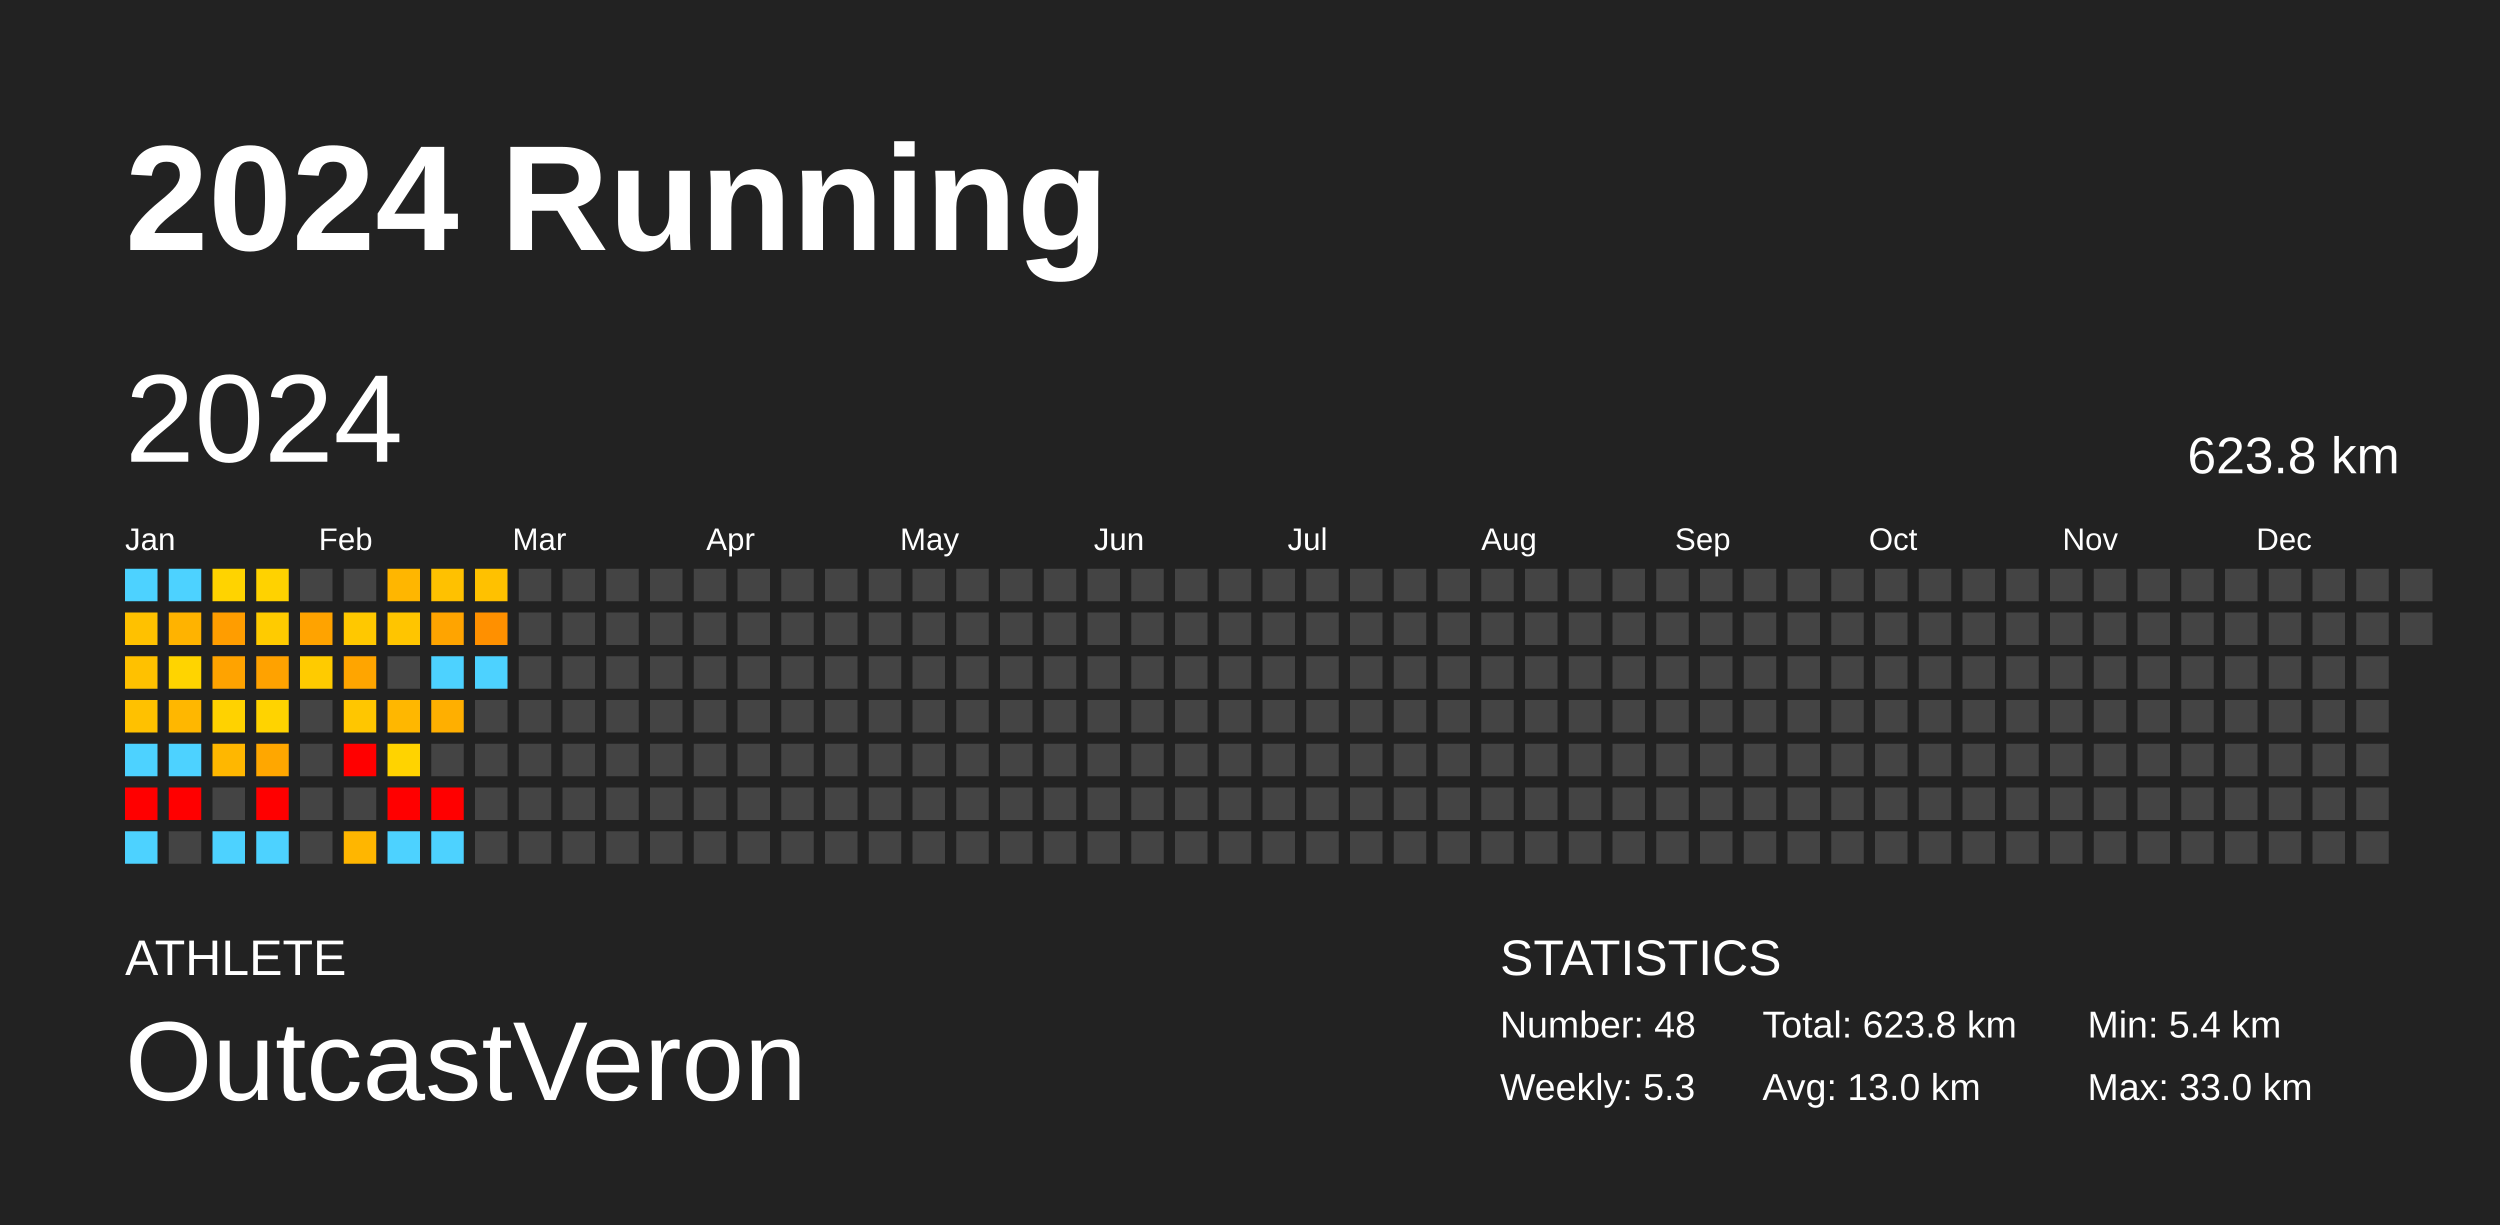
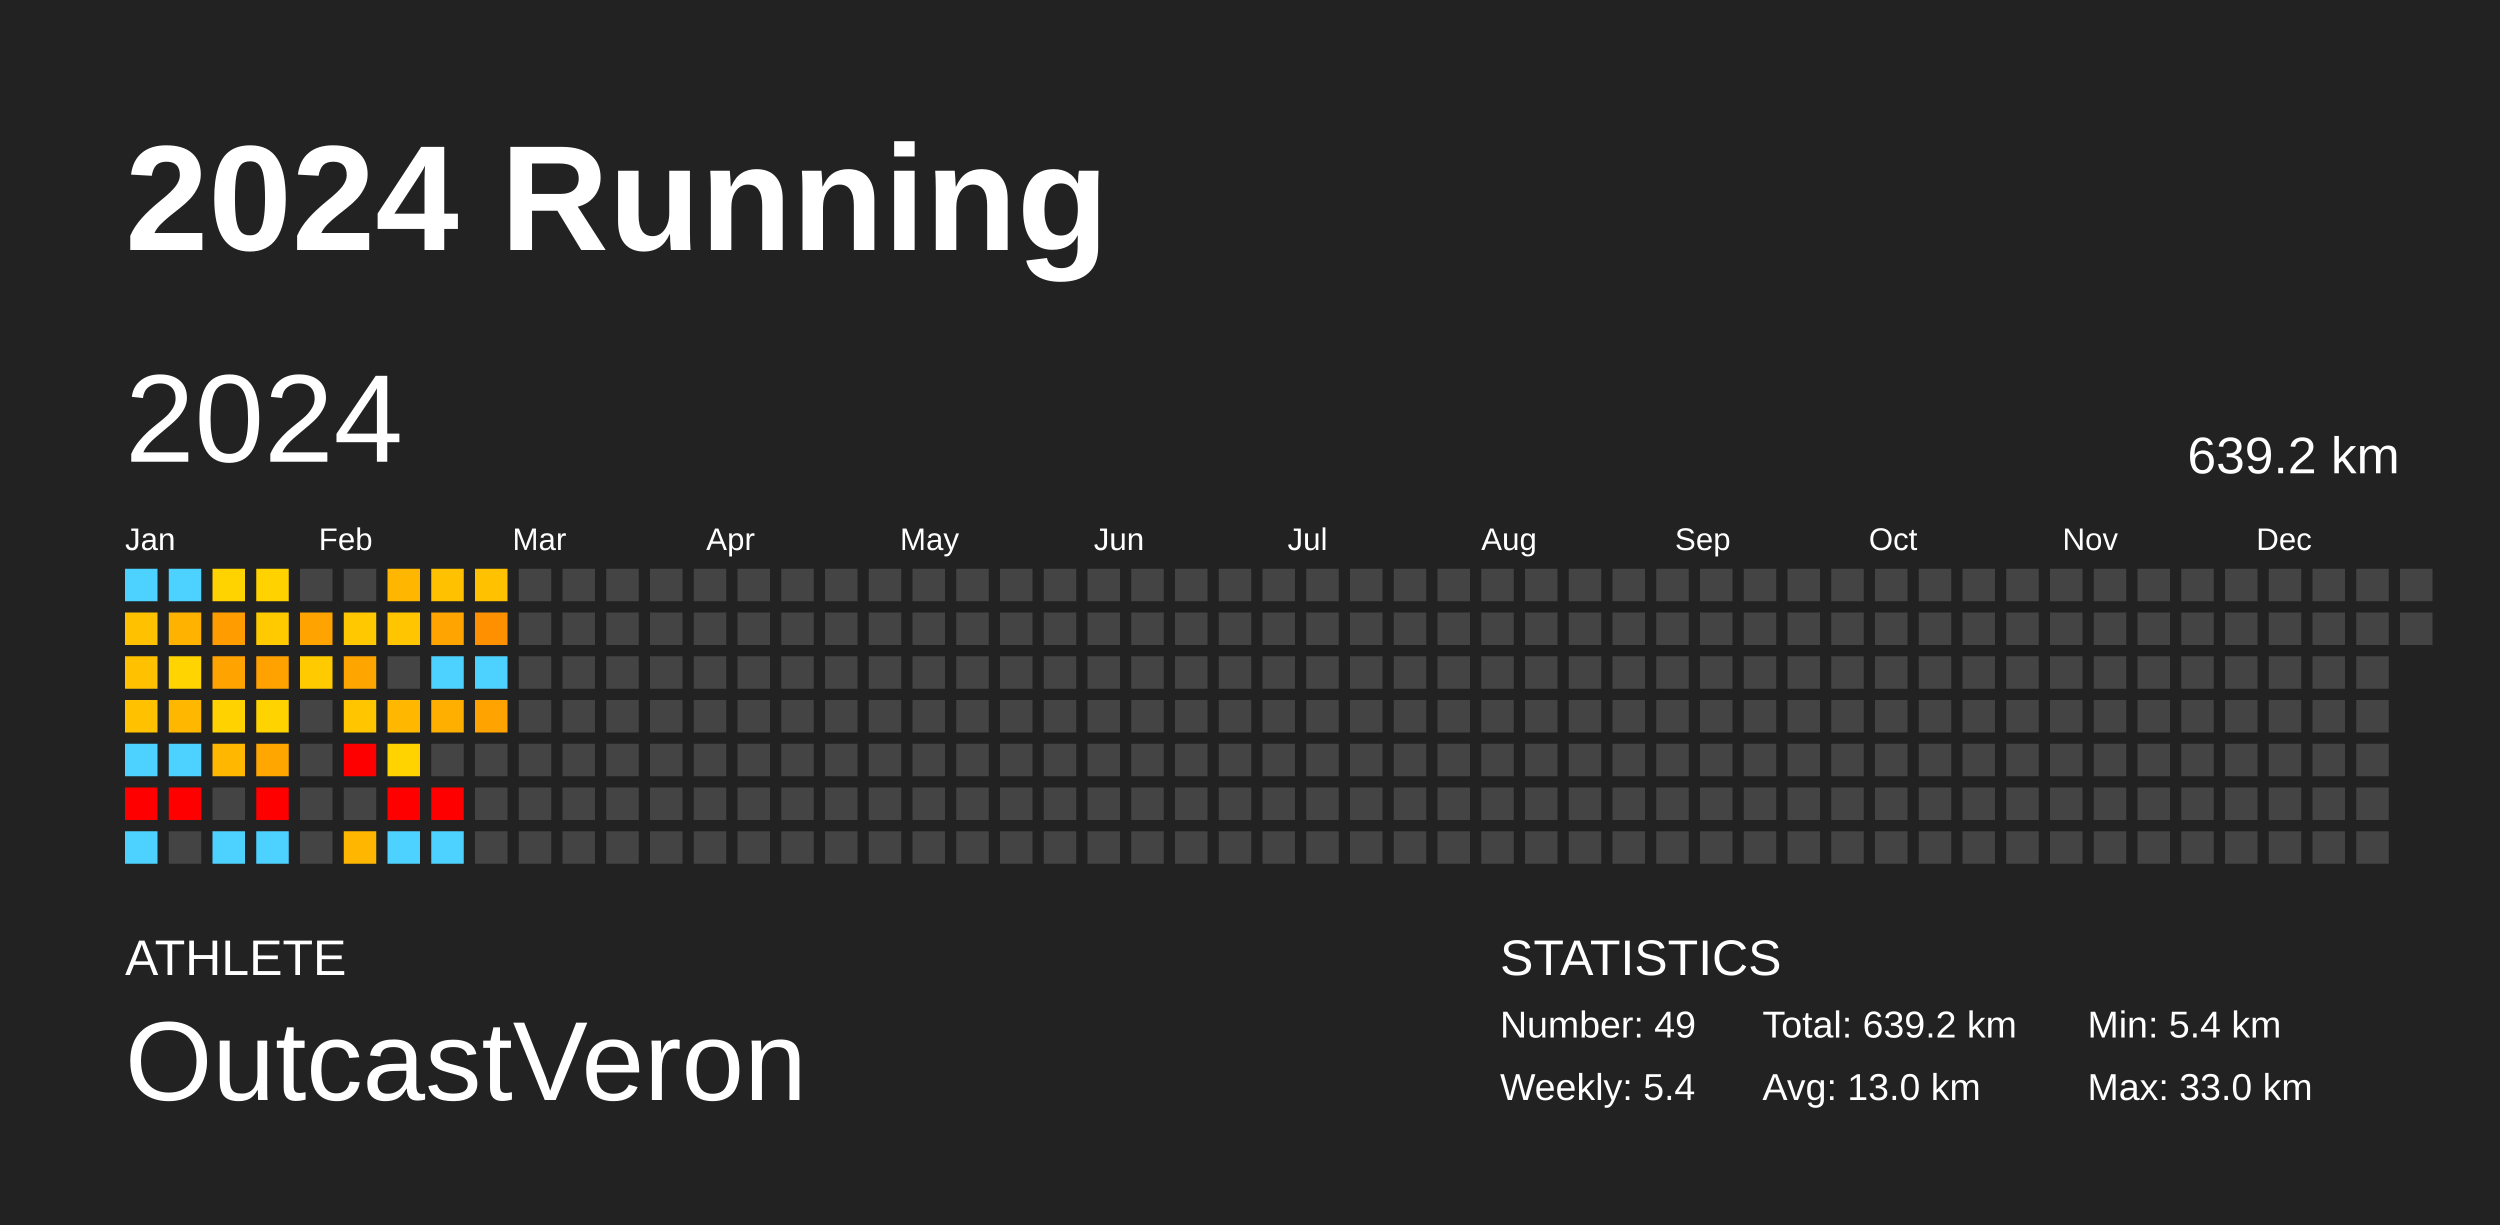
<svg xmlns="http://www.w3.org/2000/svg" baseProfile="full" height="98mm" version="1.1" viewBox="0,0,200,98" width="200mm">
  <defs />
  <rect fill="#222222" height="98" width="200" x="0" y="0" />
  <text fill="#FFFFFF" style="font-size:12px; font-family:Arial; font-weight:bold;" x="10" y="20">2024 Running</text>
  <text fill="#FFFFFF" style="font-size:4px; font-family:Arial" x="10" y="78">ATHLETE</text>
  <text fill="#FFFFFF" style="font-size:9px; font-family:Arial" x="10" y="88">OutcastVeron</text>
  <text fill="#FFFFFF" style="font-size:4px; font-family:Arial" x="120" y="78">STATISTICS</text>
-   <text fill="#FFFFFF" style="font-size:3px; font-family:Arial" x="120" y="83">Number: 48</text>
-   <text fill="#FFFFFF" style="font-size:3px; font-family:Arial" x="120" y="88">Weekly: 5.3</text>
-   <text fill="#FFFFFF" style="font-size:3px; font-family:Arial" x="141" y="83">Total: 623.8 km</text>
+   <text fill="#FFFFFF" style="font-size:3px; font-family:Arial" x="120" y="83">Number: 49</text>
+   <text fill="#FFFFFF" style="font-size:3px; font-family:Arial" x="120" y="88">Weekly: 5.4</text>
+   <text fill="#FFFFFF" style="font-size:3px; font-family:Arial" x="141" y="83">Total: 639.2 km</text>
  <text fill="#FFFFFF" style="font-size:3px; font-family:Arial" x="141" y="88">Avg: 13.0 km</text>
  <text fill="#FFFFFF" style="font-size:3px; font-family:Arial" x="167" y="83">Min: 5.4 km</text>
  <text fill="#FFFFFF" style="font-size:3px; font-family:Arial" x="167" y="88">Max: 33.0 km</text>
  <text dominant-baseline="hanging" fill="#FFFFFF" style="font-size:10.0px; font-family:Arial;" x="10" y="30">2024</text>
-   <text dominant-baseline="hanging" fill="#FFFFFF" style="font-size:4.125px; font-family:Arial;" x="175" y="35">623.8 km</text>
+   <text dominant-baseline="hanging" fill="#FFFFFF" style="font-size:4.125px; font-family:Arial;" x="175" y="35">639.2 km</text>
  <text fill="#FFFFFF" style="font-size:2.5px; font-family:Arial" x="10.0" y="44">Jan</text>
  <text fill="#FFFFFF" style="font-size:2.5px; font-family:Arial" x="25.5" y="44">Feb</text>
  <text fill="#FFFFFF" style="font-size:2.5px; font-family:Arial" x="41.0" y="44">Mar</text>
  <text fill="#FFFFFF" style="font-size:2.5px; font-family:Arial" x="56.5" y="44">Apr</text>
  <text fill="#FFFFFF" style="font-size:2.5px; font-family:Arial" x="72.0" y="44">May</text>
  <text fill="#FFFFFF" style="font-size:2.5px; font-family:Arial" x="87.5" y="44">Jun</text>
  <text fill="#FFFFFF" style="font-size:2.5px; font-family:Arial" x="103.0" y="44">Jul</text>
  <text fill="#FFFFFF" style="font-size:2.5px; font-family:Arial" x="118.5" y="44">Aug</text>
  <text fill="#FFFFFF" style="font-size:2.5px; font-family:Arial" x="134.0" y="44">Sep</text>
  <text fill="#FFFFFF" style="font-size:2.5px; font-family:Arial" x="149.5" y="44">Oct</text>
  <text fill="#FFFFFF" style="font-size:2.5px; font-family:Arial" x="165.0" y="44">Nov</text>
  <text fill="#FFFFFF" style="font-size:2.5px; font-family:Arial" x="180.5" y="44">Dec</text>
  <rect fill="#4dd2ff" height="2.6" width="2.6" x="10.0" y="45.5" />
  <rect fill="#ffc100" height="2.6" width="2.6" x="10.0" y="49.0" />
  <rect fill="#ffc100" height="2.6" width="2.6" x="10.0" y="52.5" />
  <rect fill="#ffc100" height="2.6" width="2.6" x="10.0" y="56.0" />
  <rect fill="#4dd2ff" height="2.6" width="2.6" x="10.0" y="59.5" />
  <rect fill="red" height="2.6" width="2.6" x="10.0" y="63.0" />
  <rect fill="#4dd2ff" height="2.6" width="2.6" x="10.0" y="66.5" />
  <rect fill="#4dd2ff" height="2.6" width="2.6" x="13.5" y="45.5" />
  <rect fill="#ffb300" height="2.6" width="2.6" x="13.5" y="49.0" />
  <rect fill="#ffd400" height="2.6" width="2.6" x="13.5" y="52.5" />
  <rect fill="#ffb700" height="2.6" width="2.6" x="13.5" y="56.0" />
  <rect fill="#4dd2ff" height="2.6" width="2.6" x="13.5" y="59.5" />
  <rect fill="red" height="2.6" width="2.6" x="13.5" y="63.0" />
  <rect fill="#444444" height="2.6" width="2.6" x="13.5" y="66.5" />
  <rect fill="#ffd300" height="2.6" width="2.6" x="17.0" y="45.5" />
  <rect fill="#ff9d00" height="2.6" width="2.6" x="17.0" y="49.0" />
  <rect fill="#ffa300" height="2.6" width="2.6" x="17.0" y="52.5" />
  <rect fill="#ffd200" height="2.6" width="2.6" x="17.0" y="56.0" />
  <rect fill="#ffb700" height="2.6" width="2.6" x="17.0" y="59.5" />
  <rect fill="#444444" height="2.6" width="2.6" x="17.0" y="63.0" />
  <rect fill="#4dd2ff" height="2.6" width="2.6" x="17.0" y="66.5" />
  <rect fill="#ffd200" height="2.6" width="2.6" x="20.5" y="45.5" />
  <rect fill="#ffcb00" height="2.6" width="2.6" x="20.5" y="49.0" />
  <rect fill="#ffa200" height="2.6" width="2.6" x="20.5" y="52.5" />
  <rect fill="#ffd300" height="2.6" width="2.6" x="20.5" y="56.0" />
  <rect fill="#ffa700" height="2.6" width="2.6" x="20.5" y="59.5" />
  <rect fill="red" height="2.6" width="2.6" x="20.5" y="63.0" />
  <rect fill="#4dd2ff" height="2.6" width="2.6" x="20.5" y="66.5" />
  <rect fill="#444444" height="2.6" width="2.6" x="24.0" y="45.5" />
  <rect fill="#ffa300" height="2.6" width="2.6" x="24.0" y="49.0" />
  <rect fill="#ffcb00" height="2.6" width="2.6" x="24.0" y="52.5" />
  <rect fill="#444444" height="2.6" width="2.6" x="24.0" y="56.0" />
  <rect fill="#444444" height="2.6" width="2.6" x="24.0" y="59.5" />
  <rect fill="#444444" height="2.6" width="2.6" x="24.0" y="63.0" />
  <rect fill="#444444" height="2.6" width="2.6" x="24.0" y="66.5" />
  <rect fill="#444444" height="2.6" width="2.6" x="27.5" y="45.5" />
  <rect fill="#ffc800" height="2.6" width="2.6" x="27.5" y="49.0" />
  <rect fill="#ffa500" height="2.6" width="2.6" x="27.5" y="52.5" />
  <rect fill="#ffc600" height="2.6" width="2.6" x="27.5" y="56.0" />
  <rect fill="red" height="2.6" width="2.6" x="27.5" y="59.5" />
  <rect fill="#444444" height="2.6" width="2.6" x="27.5" y="63.0" />
  <rect fill="#ffb600" height="2.6" width="2.6" x="27.5" y="66.5" />
  <rect fill="#ffb600" height="2.6" width="2.6" x="31.0" y="45.5" />
  <rect fill="#ffc500" height="2.6" width="2.6" x="31.0" y="49.0" />
  <rect fill="#444444" height="2.6" width="2.6" x="31.0" y="52.5" />
  <rect fill="#ffb700" height="2.6" width="2.6" x="31.0" y="56.0" />
  <rect fill="#ffd300" height="2.6" width="2.6" x="31.0" y="59.5" />
  <rect fill="red" height="2.6" width="2.6" x="31.0" y="63.0" />
  <rect fill="#4dd2ff" height="2.6" width="2.6" x="31.0" y="66.5" />
  <rect fill="#ffc100" height="2.6" width="2.6" x="34.5" y="45.5" />
  <rect fill="#ffa400" height="2.6" width="2.6" x="34.5" y="49.0" />
  <rect fill="#4dd2ff" height="2.6" width="2.6" x="34.5" y="52.5" />
  <rect fill="#ffaf00" height="2.6" width="2.6" x="34.5" y="56.0" />
  <rect fill="#444444" height="2.6" width="2.6" x="34.5" y="59.5" />
  <rect fill="red" height="2.6" width="2.6" x="34.5" y="63.0" />
  <rect fill="#4dd2ff" height="2.6" width="2.6" x="34.5" y="66.5" />
  <rect fill="#ffc100" height="2.6" width="2.6" x="38.0" y="45.5" />
  <rect fill="#ff9000" height="2.6" width="2.6" x="38.0" y="49.0" />
  <rect fill="#4dd2ff" height="2.6" width="2.6" x="38.0" y="52.5" />
-   <rect fill="#444444" height="2.6" width="2.6" x="38.0" y="56.0" />
+   <rect fill="#ffa300" height="2.6" width="2.6" x="38.0" y="56.0" />
  <rect fill="#444444" height="2.6" width="2.6" x="38.0" y="59.5" />
  <rect fill="#444444" height="2.6" width="2.6" x="38.0" y="63.0" />
  <rect fill="#444444" height="2.6" width="2.6" x="38.0" y="66.5" />
  <rect fill="#444444" height="2.6" width="2.6" x="41.5" y="45.5" />
  <rect fill="#444444" height="2.6" width="2.6" x="41.5" y="49.0" />
  <rect fill="#444444" height="2.6" width="2.6" x="41.5" y="52.5" />
  <rect fill="#444444" height="2.6" width="2.6" x="41.5" y="56.0" />
  <rect fill="#444444" height="2.6" width="2.6" x="41.5" y="59.5" />
  <rect fill="#444444" height="2.6" width="2.6" x="41.5" y="63.0" />
  <rect fill="#444444" height="2.6" width="2.6" x="41.5" y="66.5" />
  <rect fill="#444444" height="2.6" width="2.6" x="45.0" y="45.5" />
  <rect fill="#444444" height="2.6" width="2.6" x="45.0" y="49.0" />
  <rect fill="#444444" height="2.6" width="2.6" x="45.0" y="52.5" />
  <rect fill="#444444" height="2.6" width="2.6" x="45.0" y="56.0" />
  <rect fill="#444444" height="2.6" width="2.6" x="45.0" y="59.5" />
  <rect fill="#444444" height="2.6" width="2.6" x="45.0" y="63.0" />
  <rect fill="#444444" height="2.6" width="2.6" x="45.0" y="66.5" />
  <rect fill="#444444" height="2.6" width="2.6" x="48.5" y="45.5" />
  <rect fill="#444444" height="2.6" width="2.6" x="48.5" y="49.0" />
  <rect fill="#444444" height="2.6" width="2.6" x="48.5" y="52.5" />
  <rect fill="#444444" height="2.6" width="2.6" x="48.5" y="56.0" />
  <rect fill="#444444" height="2.6" width="2.6" x="48.5" y="59.5" />
  <rect fill="#444444" height="2.6" width="2.6" x="48.5" y="63.0" />
  <rect fill="#444444" height="2.6" width="2.6" x="48.5" y="66.5" />
  <rect fill="#444444" height="2.6" width="2.6" x="52.0" y="45.5" />
  <rect fill="#444444" height="2.6" width="2.6" x="52.0" y="49.0" />
  <rect fill="#444444" height="2.6" width="2.6" x="52.0" y="52.5" />
  <rect fill="#444444" height="2.6" width="2.6" x="52.0" y="56.0" />
  <rect fill="#444444" height="2.6" width="2.6" x="52.0" y="59.5" />
  <rect fill="#444444" height="2.6" width="2.6" x="52.0" y="63.0" />
  <rect fill="#444444" height="2.6" width="2.6" x="52.0" y="66.5" />
  <rect fill="#444444" height="2.6" width="2.6" x="55.5" y="45.5" />
  <rect fill="#444444" height="2.6" width="2.6" x="55.5" y="49.0" />
  <rect fill="#444444" height="2.6" width="2.6" x="55.5" y="52.5" />
  <rect fill="#444444" height="2.6" width="2.6" x="55.5" y="56.0" />
  <rect fill="#444444" height="2.6" width="2.6" x="55.5" y="59.5" />
  <rect fill="#444444" height="2.6" width="2.6" x="55.5" y="63.0" />
  <rect fill="#444444" height="2.6" width="2.6" x="55.5" y="66.5" />
  <rect fill="#444444" height="2.6" width="2.6" x="59.0" y="45.5" />
  <rect fill="#444444" height="2.6" width="2.6" x="59.0" y="49.0" />
  <rect fill="#444444" height="2.6" width="2.6" x="59.0" y="52.5" />
  <rect fill="#444444" height="2.6" width="2.6" x="59.0" y="56.0" />
  <rect fill="#444444" height="2.6" width="2.6" x="59.0" y="59.5" />
  <rect fill="#444444" height="2.6" width="2.6" x="59.0" y="63.0" />
  <rect fill="#444444" height="2.6" width="2.6" x="59.0" y="66.5" />
  <rect fill="#444444" height="2.6" width="2.6" x="62.5" y="45.5" />
  <rect fill="#444444" height="2.6" width="2.6" x="62.5" y="49.0" />
  <rect fill="#444444" height="2.6" width="2.6" x="62.5" y="52.5" />
  <rect fill="#444444" height="2.6" width="2.6" x="62.5" y="56.0" />
  <rect fill="#444444" height="2.6" width="2.6" x="62.5" y="59.5" />
  <rect fill="#444444" height="2.6" width="2.6" x="62.5" y="63.0" />
  <rect fill="#444444" height="2.6" width="2.6" x="62.5" y="66.5" />
  <rect fill="#444444" height="2.6" width="2.6" x="66.0" y="45.5" />
  <rect fill="#444444" height="2.6" width="2.6" x="66.0" y="49.0" />
  <rect fill="#444444" height="2.6" width="2.6" x="66.0" y="52.5" />
  <rect fill="#444444" height="2.6" width="2.6" x="66.0" y="56.0" />
  <rect fill="#444444" height="2.6" width="2.6" x="66.0" y="59.5" />
  <rect fill="#444444" height="2.6" width="2.6" x="66.0" y="63.0" />
  <rect fill="#444444" height="2.6" width="2.6" x="66.0" y="66.5" />
  <rect fill="#444444" height="2.6" width="2.6" x="69.5" y="45.5" />
  <rect fill="#444444" height="2.6" width="2.6" x="69.5" y="49.0" />
  <rect fill="#444444" height="2.6" width="2.6" x="69.5" y="52.5" />
  <rect fill="#444444" height="2.6" width="2.6" x="69.5" y="56.0" />
  <rect fill="#444444" height="2.6" width="2.6" x="69.5" y="59.5" />
  <rect fill="#444444" height="2.6" width="2.6" x="69.5" y="63.0" />
  <rect fill="#444444" height="2.6" width="2.6" x="69.5" y="66.5" />
  <rect fill="#444444" height="2.6" width="2.6" x="73.0" y="45.5" />
  <rect fill="#444444" height="2.6" width="2.6" x="73.0" y="49.0" />
  <rect fill="#444444" height="2.6" width="2.6" x="73.0" y="52.5" />
  <rect fill="#444444" height="2.6" width="2.6" x="73.0" y="56.0" />
  <rect fill="#444444" height="2.6" width="2.6" x="73.0" y="59.5" />
  <rect fill="#444444" height="2.6" width="2.6" x="73.0" y="63.0" />
  <rect fill="#444444" height="2.6" width="2.6" x="73.0" y="66.5" />
  <rect fill="#444444" height="2.6" width="2.6" x="76.5" y="45.5" />
  <rect fill="#444444" height="2.6" width="2.6" x="76.5" y="49.0" />
  <rect fill="#444444" height="2.6" width="2.6" x="76.5" y="52.5" />
  <rect fill="#444444" height="2.6" width="2.6" x="76.5" y="56.0" />
  <rect fill="#444444" height="2.6" width="2.6" x="76.5" y="59.5" />
  <rect fill="#444444" height="2.6" width="2.6" x="76.5" y="63.0" />
  <rect fill="#444444" height="2.6" width="2.6" x="76.5" y="66.5" />
  <rect fill="#444444" height="2.6" width="2.6" x="80.0" y="45.5" />
  <rect fill="#444444" height="2.6" width="2.6" x="80.0" y="49.0" />
  <rect fill="#444444" height="2.6" width="2.6" x="80.0" y="52.5" />
  <rect fill="#444444" height="2.6" width="2.6" x="80.0" y="56.0" />
  <rect fill="#444444" height="2.6" width="2.6" x="80.0" y="59.5" />
  <rect fill="#444444" height="2.6" width="2.6" x="80.0" y="63.0" />
  <rect fill="#444444" height="2.6" width="2.6" x="80.0" y="66.5" />
  <rect fill="#444444" height="2.6" width="2.6" x="83.5" y="45.5" />
  <rect fill="#444444" height="2.6" width="2.6" x="83.5" y="49.0" />
  <rect fill="#444444" height="2.6" width="2.6" x="83.5" y="52.5" />
  <rect fill="#444444" height="2.6" width="2.6" x="83.5" y="56.0" />
  <rect fill="#444444" height="2.6" width="2.6" x="83.5" y="59.5" />
  <rect fill="#444444" height="2.6" width="2.6" x="83.5" y="63.0" />
  <rect fill="#444444" height="2.6" width="2.6" x="83.5" y="66.5" />
  <rect fill="#444444" height="2.6" width="2.6" x="87.0" y="45.5" />
  <rect fill="#444444" height="2.6" width="2.6" x="87.0" y="49.0" />
  <rect fill="#444444" height="2.6" width="2.6" x="87.0" y="52.5" />
  <rect fill="#444444" height="2.6" width="2.6" x="87.0" y="56.0" />
  <rect fill="#444444" height="2.6" width="2.6" x="87.0" y="59.5" />
  <rect fill="#444444" height="2.6" width="2.6" x="87.0" y="63.0" />
  <rect fill="#444444" height="2.6" width="2.6" x="87.0" y="66.5" />
  <rect fill="#444444" height="2.6" width="2.6" x="90.5" y="45.5" />
  <rect fill="#444444" height="2.6" width="2.6" x="90.5" y="49.0" />
  <rect fill="#444444" height="2.6" width="2.6" x="90.5" y="52.5" />
  <rect fill="#444444" height="2.6" width="2.6" x="90.5" y="56.0" />
  <rect fill="#444444" height="2.6" width="2.6" x="90.5" y="59.5" />
  <rect fill="#444444" height="2.6" width="2.6" x="90.5" y="63.0" />
  <rect fill="#444444" height="2.6" width="2.6" x="90.5" y="66.5" />
  <rect fill="#444444" height="2.6" width="2.6" x="94.0" y="45.5" />
  <rect fill="#444444" height="2.6" width="2.6" x="94.0" y="49.0" />
  <rect fill="#444444" height="2.6" width="2.6" x="94.0" y="52.5" />
  <rect fill="#444444" height="2.6" width="2.6" x="94.0" y="56.0" />
  <rect fill="#444444" height="2.6" width="2.6" x="94.0" y="59.5" />
  <rect fill="#444444" height="2.6" width="2.6" x="94.0" y="63.0" />
  <rect fill="#444444" height="2.6" width="2.6" x="94.0" y="66.5" />
  <rect fill="#444444" height="2.6" width="2.6" x="97.5" y="45.5" />
  <rect fill="#444444" height="2.6" width="2.6" x="97.5" y="49.0" />
  <rect fill="#444444" height="2.6" width="2.6" x="97.5" y="52.5" />
  <rect fill="#444444" height="2.6" width="2.6" x="97.5" y="56.0" />
  <rect fill="#444444" height="2.6" width="2.6" x="97.5" y="59.5" />
  <rect fill="#444444" height="2.6" width="2.6" x="97.5" y="63.0" />
  <rect fill="#444444" height="2.6" width="2.6" x="97.5" y="66.5" />
  <rect fill="#444444" height="2.6" width="2.6" x="101.0" y="45.5" />
  <rect fill="#444444" height="2.6" width="2.6" x="101.0" y="49.0" />
  <rect fill="#444444" height="2.6" width="2.6" x="101.0" y="52.5" />
  <rect fill="#444444" height="2.6" width="2.6" x="101.0" y="56.0" />
  <rect fill="#444444" height="2.6" width="2.6" x="101.0" y="59.5" />
  <rect fill="#444444" height="2.6" width="2.6" x="101.0" y="63.0" />
  <rect fill="#444444" height="2.6" width="2.6" x="101.0" y="66.5" />
  <rect fill="#444444" height="2.6" width="2.6" x="104.5" y="45.5" />
  <rect fill="#444444" height="2.6" width="2.6" x="104.5" y="49.0" />
  <rect fill="#444444" height="2.6" width="2.6" x="104.5" y="52.5" />
  <rect fill="#444444" height="2.6" width="2.6" x="104.5" y="56.0" />
  <rect fill="#444444" height="2.6" width="2.6" x="104.5" y="59.5" />
  <rect fill="#444444" height="2.6" width="2.6" x="104.5" y="63.0" />
  <rect fill="#444444" height="2.6" width="2.6" x="104.5" y="66.5" />
  <rect fill="#444444" height="2.6" width="2.6" x="108.0" y="45.5" />
  <rect fill="#444444" height="2.6" width="2.6" x="108.0" y="49.0" />
  <rect fill="#444444" height="2.6" width="2.6" x="108.0" y="52.5" />
  <rect fill="#444444" height="2.6" width="2.6" x="108.0" y="56.0" />
  <rect fill="#444444" height="2.6" width="2.6" x="108.0" y="59.5" />
  <rect fill="#444444" height="2.6" width="2.6" x="108.0" y="63.0" />
  <rect fill="#444444" height="2.6" width="2.6" x="108.0" y="66.5" />
  <rect fill="#444444" height="2.6" width="2.6" x="111.5" y="45.5" />
  <rect fill="#444444" height="2.6" width="2.6" x="111.5" y="49.0" />
  <rect fill="#444444" height="2.6" width="2.6" x="111.5" y="52.5" />
  <rect fill="#444444" height="2.6" width="2.6" x="111.5" y="56.0" />
  <rect fill="#444444" height="2.6" width="2.6" x="111.5" y="59.5" />
  <rect fill="#444444" height="2.6" width="2.6" x="111.5" y="63.0" />
  <rect fill="#444444" height="2.6" width="2.6" x="111.5" y="66.5" />
  <rect fill="#444444" height="2.6" width="2.6" x="115.0" y="45.5" />
  <rect fill="#444444" height="2.6" width="2.6" x="115.0" y="49.0" />
  <rect fill="#444444" height="2.6" width="2.6" x="115.0" y="52.5" />
  <rect fill="#444444" height="2.6" width="2.6" x="115.0" y="56.0" />
  <rect fill="#444444" height="2.6" width="2.6" x="115.0" y="59.5" />
  <rect fill="#444444" height="2.6" width="2.6" x="115.0" y="63.0" />
  <rect fill="#444444" height="2.6" width="2.6" x="115.0" y="66.5" />
  <rect fill="#444444" height="2.6" width="2.6" x="118.5" y="45.5" />
  <rect fill="#444444" height="2.6" width="2.6" x="118.5" y="49.0" />
  <rect fill="#444444" height="2.6" width="2.6" x="118.5" y="52.5" />
  <rect fill="#444444" height="2.6" width="2.6" x="118.5" y="56.0" />
  <rect fill="#444444" height="2.6" width="2.6" x="118.5" y="59.5" />
  <rect fill="#444444" height="2.6" width="2.6" x="118.5" y="63.0" />
  <rect fill="#444444" height="2.6" width="2.6" x="118.5" y="66.5" />
  <rect fill="#444444" height="2.6" width="2.6" x="122.0" y="45.5" />
  <rect fill="#444444" height="2.6" width="2.6" x="122.0" y="49.0" />
  <rect fill="#444444" height="2.6" width="2.6" x="122.0" y="52.5" />
  <rect fill="#444444" height="2.6" width="2.6" x="122.0" y="56.0" />
  <rect fill="#444444" height="2.6" width="2.6" x="122.0" y="59.5" />
  <rect fill="#444444" height="2.6" width="2.6" x="122.0" y="63.0" />
  <rect fill="#444444" height="2.6" width="2.6" x="122.0" y="66.5" />
  <rect fill="#444444" height="2.6" width="2.6" x="125.5" y="45.5" />
  <rect fill="#444444" height="2.6" width="2.6" x="125.5" y="49.0" />
  <rect fill="#444444" height="2.6" width="2.6" x="125.5" y="52.5" />
  <rect fill="#444444" height="2.6" width="2.6" x="125.5" y="56.0" />
  <rect fill="#444444" height="2.6" width="2.6" x="125.5" y="59.5" />
  <rect fill="#444444" height="2.6" width="2.6" x="125.5" y="63.0" />
  <rect fill="#444444" height="2.6" width="2.6" x="125.5" y="66.5" />
  <rect fill="#444444" height="2.6" width="2.6" x="129.0" y="45.5" />
  <rect fill="#444444" height="2.6" width="2.6" x="129.0" y="49.0" />
  <rect fill="#444444" height="2.6" width="2.6" x="129.0" y="52.5" />
  <rect fill="#444444" height="2.6" width="2.6" x="129.0" y="56.0" />
  <rect fill="#444444" height="2.6" width="2.6" x="129.0" y="59.5" />
  <rect fill="#444444" height="2.6" width="2.6" x="129.0" y="63.0" />
  <rect fill="#444444" height="2.6" width="2.6" x="129.0" y="66.5" />
  <rect fill="#444444" height="2.6" width="2.6" x="132.5" y="45.5" />
  <rect fill="#444444" height="2.6" width="2.6" x="132.5" y="49.0" />
  <rect fill="#444444" height="2.6" width="2.6" x="132.5" y="52.5" />
  <rect fill="#444444" height="2.6" width="2.6" x="132.5" y="56.0" />
  <rect fill="#444444" height="2.6" width="2.6" x="132.5" y="59.5" />
  <rect fill="#444444" height="2.6" width="2.6" x="132.5" y="63.0" />
  <rect fill="#444444" height="2.6" width="2.6" x="132.5" y="66.5" />
  <rect fill="#444444" height="2.6" width="2.6" x="136.0" y="45.5" />
  <rect fill="#444444" height="2.6" width="2.6" x="136.0" y="49.0" />
  <rect fill="#444444" height="2.6" width="2.6" x="136.0" y="52.5" />
  <rect fill="#444444" height="2.6" width="2.6" x="136.0" y="56.0" />
  <rect fill="#444444" height="2.6" width="2.6" x="136.0" y="59.5" />
  <rect fill="#444444" height="2.6" width="2.6" x="136.0" y="63.0" />
  <rect fill="#444444" height="2.6" width="2.6" x="136.0" y="66.5" />
  <rect fill="#444444" height="2.6" width="2.6" x="139.5" y="45.5" />
  <rect fill="#444444" height="2.6" width="2.6" x="139.5" y="49.0" />
  <rect fill="#444444" height="2.6" width="2.6" x="139.5" y="52.5" />
  <rect fill="#444444" height="2.6" width="2.6" x="139.5" y="56.0" />
  <rect fill="#444444" height="2.6" width="2.6" x="139.5" y="59.5" />
  <rect fill="#444444" height="2.6" width="2.6" x="139.5" y="63.0" />
  <rect fill="#444444" height="2.6" width="2.6" x="139.5" y="66.5" />
  <rect fill="#444444" height="2.6" width="2.6" x="143.0" y="45.5" />
  <rect fill="#444444" height="2.6" width="2.6" x="143.0" y="49.0" />
  <rect fill="#444444" height="2.6" width="2.6" x="143.0" y="52.5" />
  <rect fill="#444444" height="2.6" width="2.6" x="143.0" y="56.0" />
  <rect fill="#444444" height="2.6" width="2.6" x="143.0" y="59.5" />
  <rect fill="#444444" height="2.6" width="2.6" x="143.0" y="63.0" />
  <rect fill="#444444" height="2.6" width="2.6" x="143.0" y="66.5" />
  <rect fill="#444444" height="2.6" width="2.6" x="146.5" y="45.5" />
  <rect fill="#444444" height="2.6" width="2.6" x="146.5" y="49.0" />
  <rect fill="#444444" height="2.6" width="2.6" x="146.5" y="52.5" />
  <rect fill="#444444" height="2.6" width="2.6" x="146.5" y="56.0" />
  <rect fill="#444444" height="2.6" width="2.6" x="146.5" y="59.5" />
  <rect fill="#444444" height="2.6" width="2.6" x="146.5" y="63.0" />
  <rect fill="#444444" height="2.6" width="2.6" x="146.5" y="66.5" />
  <rect fill="#444444" height="2.6" width="2.6" x="150.0" y="45.5" />
  <rect fill="#444444" height="2.6" width="2.6" x="150.0" y="49.0" />
  <rect fill="#444444" height="2.6" width="2.6" x="150.0" y="52.5" />
  <rect fill="#444444" height="2.6" width="2.6" x="150.0" y="56.0" />
  <rect fill="#444444" height="2.6" width="2.6" x="150.0" y="59.5" />
  <rect fill="#444444" height="2.6" width="2.6" x="150.0" y="63.0" />
  <rect fill="#444444" height="2.6" width="2.6" x="150.0" y="66.5" />
  <rect fill="#444444" height="2.6" width="2.6" x="153.5" y="45.5" />
  <rect fill="#444444" height="2.6" width="2.6" x="153.5" y="49.0" />
  <rect fill="#444444" height="2.6" width="2.6" x="153.5" y="52.5" />
  <rect fill="#444444" height="2.6" width="2.6" x="153.5" y="56.0" />
  <rect fill="#444444" height="2.6" width="2.6" x="153.5" y="59.5" />
  <rect fill="#444444" height="2.6" width="2.6" x="153.5" y="63.0" />
  <rect fill="#444444" height="2.6" width="2.6" x="153.5" y="66.5" />
  <rect fill="#444444" height="2.6" width="2.6" x="157.0" y="45.5" />
  <rect fill="#444444" height="2.6" width="2.6" x="157.0" y="49.0" />
  <rect fill="#444444" height="2.6" width="2.6" x="157.0" y="52.5" />
  <rect fill="#444444" height="2.6" width="2.6" x="157.0" y="56.0" />
  <rect fill="#444444" height="2.6" width="2.6" x="157.0" y="59.5" />
  <rect fill="#444444" height="2.6" width="2.6" x="157.0" y="63.0" />
  <rect fill="#444444" height="2.6" width="2.6" x="157.0" y="66.5" />
  <rect fill="#444444" height="2.6" width="2.6" x="160.5" y="45.5" />
  <rect fill="#444444" height="2.6" width="2.6" x="160.5" y="49.0" />
  <rect fill="#444444" height="2.6" width="2.6" x="160.5" y="52.5" />
  <rect fill="#444444" height="2.6" width="2.6" x="160.5" y="56.0" />
  <rect fill="#444444" height="2.6" width="2.6" x="160.5" y="59.5" />
  <rect fill="#444444" height="2.6" width="2.6" x="160.5" y="63.0" />
  <rect fill="#444444" height="2.6" width="2.6" x="160.5" y="66.5" />
  <rect fill="#444444" height="2.6" width="2.6" x="164.0" y="45.5" />
  <rect fill="#444444" height="2.6" width="2.6" x="164.0" y="49.0" />
  <rect fill="#444444" height="2.6" width="2.6" x="164.0" y="52.5" />
  <rect fill="#444444" height="2.6" width="2.6" x="164.0" y="56.0" />
  <rect fill="#444444" height="2.6" width="2.6" x="164.0" y="59.5" />
  <rect fill="#444444" height="2.6" width="2.6" x="164.0" y="63.0" />
  <rect fill="#444444" height="2.6" width="2.6" x="164.0" y="66.5" />
  <rect fill="#444444" height="2.6" width="2.6" x="167.5" y="45.5" />
  <rect fill="#444444" height="2.6" width="2.6" x="167.5" y="49.0" />
  <rect fill="#444444" height="2.6" width="2.6" x="167.5" y="52.5" />
  <rect fill="#444444" height="2.6" width="2.6" x="167.5" y="56.0" />
  <rect fill="#444444" height="2.6" width="2.6" x="167.5" y="59.5" />
  <rect fill="#444444" height="2.6" width="2.6" x="167.5" y="63.0" />
  <rect fill="#444444" height="2.6" width="2.6" x="167.5" y="66.5" />
  <rect fill="#444444" height="2.6" width="2.6" x="171.0" y="45.5" />
  <rect fill="#444444" height="2.6" width="2.6" x="171.0" y="49.0" />
  <rect fill="#444444" height="2.6" width="2.6" x="171.0" y="52.5" />
  <rect fill="#444444" height="2.6" width="2.6" x="171.0" y="56.0" />
  <rect fill="#444444" height="2.6" width="2.6" x="171.0" y="59.5" />
  <rect fill="#444444" height="2.6" width="2.6" x="171.0" y="63.0" />
  <rect fill="#444444" height="2.6" width="2.6" x="171.0" y="66.5" />
  <rect fill="#444444" height="2.6" width="2.6" x="174.5" y="45.5" />
  <rect fill="#444444" height="2.6" width="2.6" x="174.5" y="49.0" />
  <rect fill="#444444" height="2.6" width="2.6" x="174.5" y="52.5" />
  <rect fill="#444444" height="2.6" width="2.6" x="174.5" y="56.0" />
  <rect fill="#444444" height="2.6" width="2.6" x="174.5" y="59.5" />
  <rect fill="#444444" height="2.6" width="2.6" x="174.5" y="63.0" />
  <rect fill="#444444" height="2.6" width="2.6" x="174.5" y="66.5" />
  <rect fill="#444444" height="2.6" width="2.6" x="178.0" y="45.5" />
  <rect fill="#444444" height="2.6" width="2.6" x="178.0" y="49.0" />
  <rect fill="#444444" height="2.6" width="2.6" x="178.0" y="52.5" />
  <rect fill="#444444" height="2.6" width="2.6" x="178.0" y="56.0" />
  <rect fill="#444444" height="2.6" width="2.6" x="178.0" y="59.5" />
  <rect fill="#444444" height="2.6" width="2.6" x="178.0" y="63.0" />
  <rect fill="#444444" height="2.6" width="2.6" x="178.0" y="66.5" />
  <rect fill="#444444" height="2.6" width="2.6" x="181.5" y="45.5" />
  <rect fill="#444444" height="2.6" width="2.6" x="181.5" y="49.0" />
  <rect fill="#444444" height="2.6" width="2.6" x="181.5" y="52.5" />
  <rect fill="#444444" height="2.6" width="2.6" x="181.5" y="56.0" />
  <rect fill="#444444" height="2.6" width="2.6" x="181.5" y="59.5" />
  <rect fill="#444444" height="2.6" width="2.6" x="181.5" y="63.0" />
  <rect fill="#444444" height="2.6" width="2.6" x="181.5" y="66.5" />
  <rect fill="#444444" height="2.6" width="2.6" x="185.0" y="45.5" />
  <rect fill="#444444" height="2.6" width="2.6" x="185.0" y="49.0" />
  <rect fill="#444444" height="2.6" width="2.6" x="185.0" y="52.5" />
  <rect fill="#444444" height="2.6" width="2.6" x="185.0" y="56.0" />
  <rect fill="#444444" height="2.6" width="2.6" x="185.0" y="59.5" />
  <rect fill="#444444" height="2.6" width="2.6" x="185.0" y="63.0" />
  <rect fill="#444444" height="2.6" width="2.6" x="185.0" y="66.5" />
  <rect fill="#444444" height="2.6" width="2.6" x="188.5" y="45.5" />
  <rect fill="#444444" height="2.6" width="2.6" x="188.5" y="49.0" />
  <rect fill="#444444" height="2.6" width="2.6" x="188.5" y="52.5" />
  <rect fill="#444444" height="2.6" width="2.6" x="188.5" y="56.0" />
  <rect fill="#444444" height="2.6" width="2.6" x="188.5" y="59.5" />
  <rect fill="#444444" height="2.6" width="2.6" x="188.5" y="63.0" />
  <rect fill="#444444" height="2.6" width="2.6" x="188.5" y="66.5" />
  <rect fill="#444444" height="2.6" width="2.6" x="192.0" y="45.5" />
  <rect fill="#444444" height="2.6" width="2.6" x="192.0" y="49.0" />
</svg>
